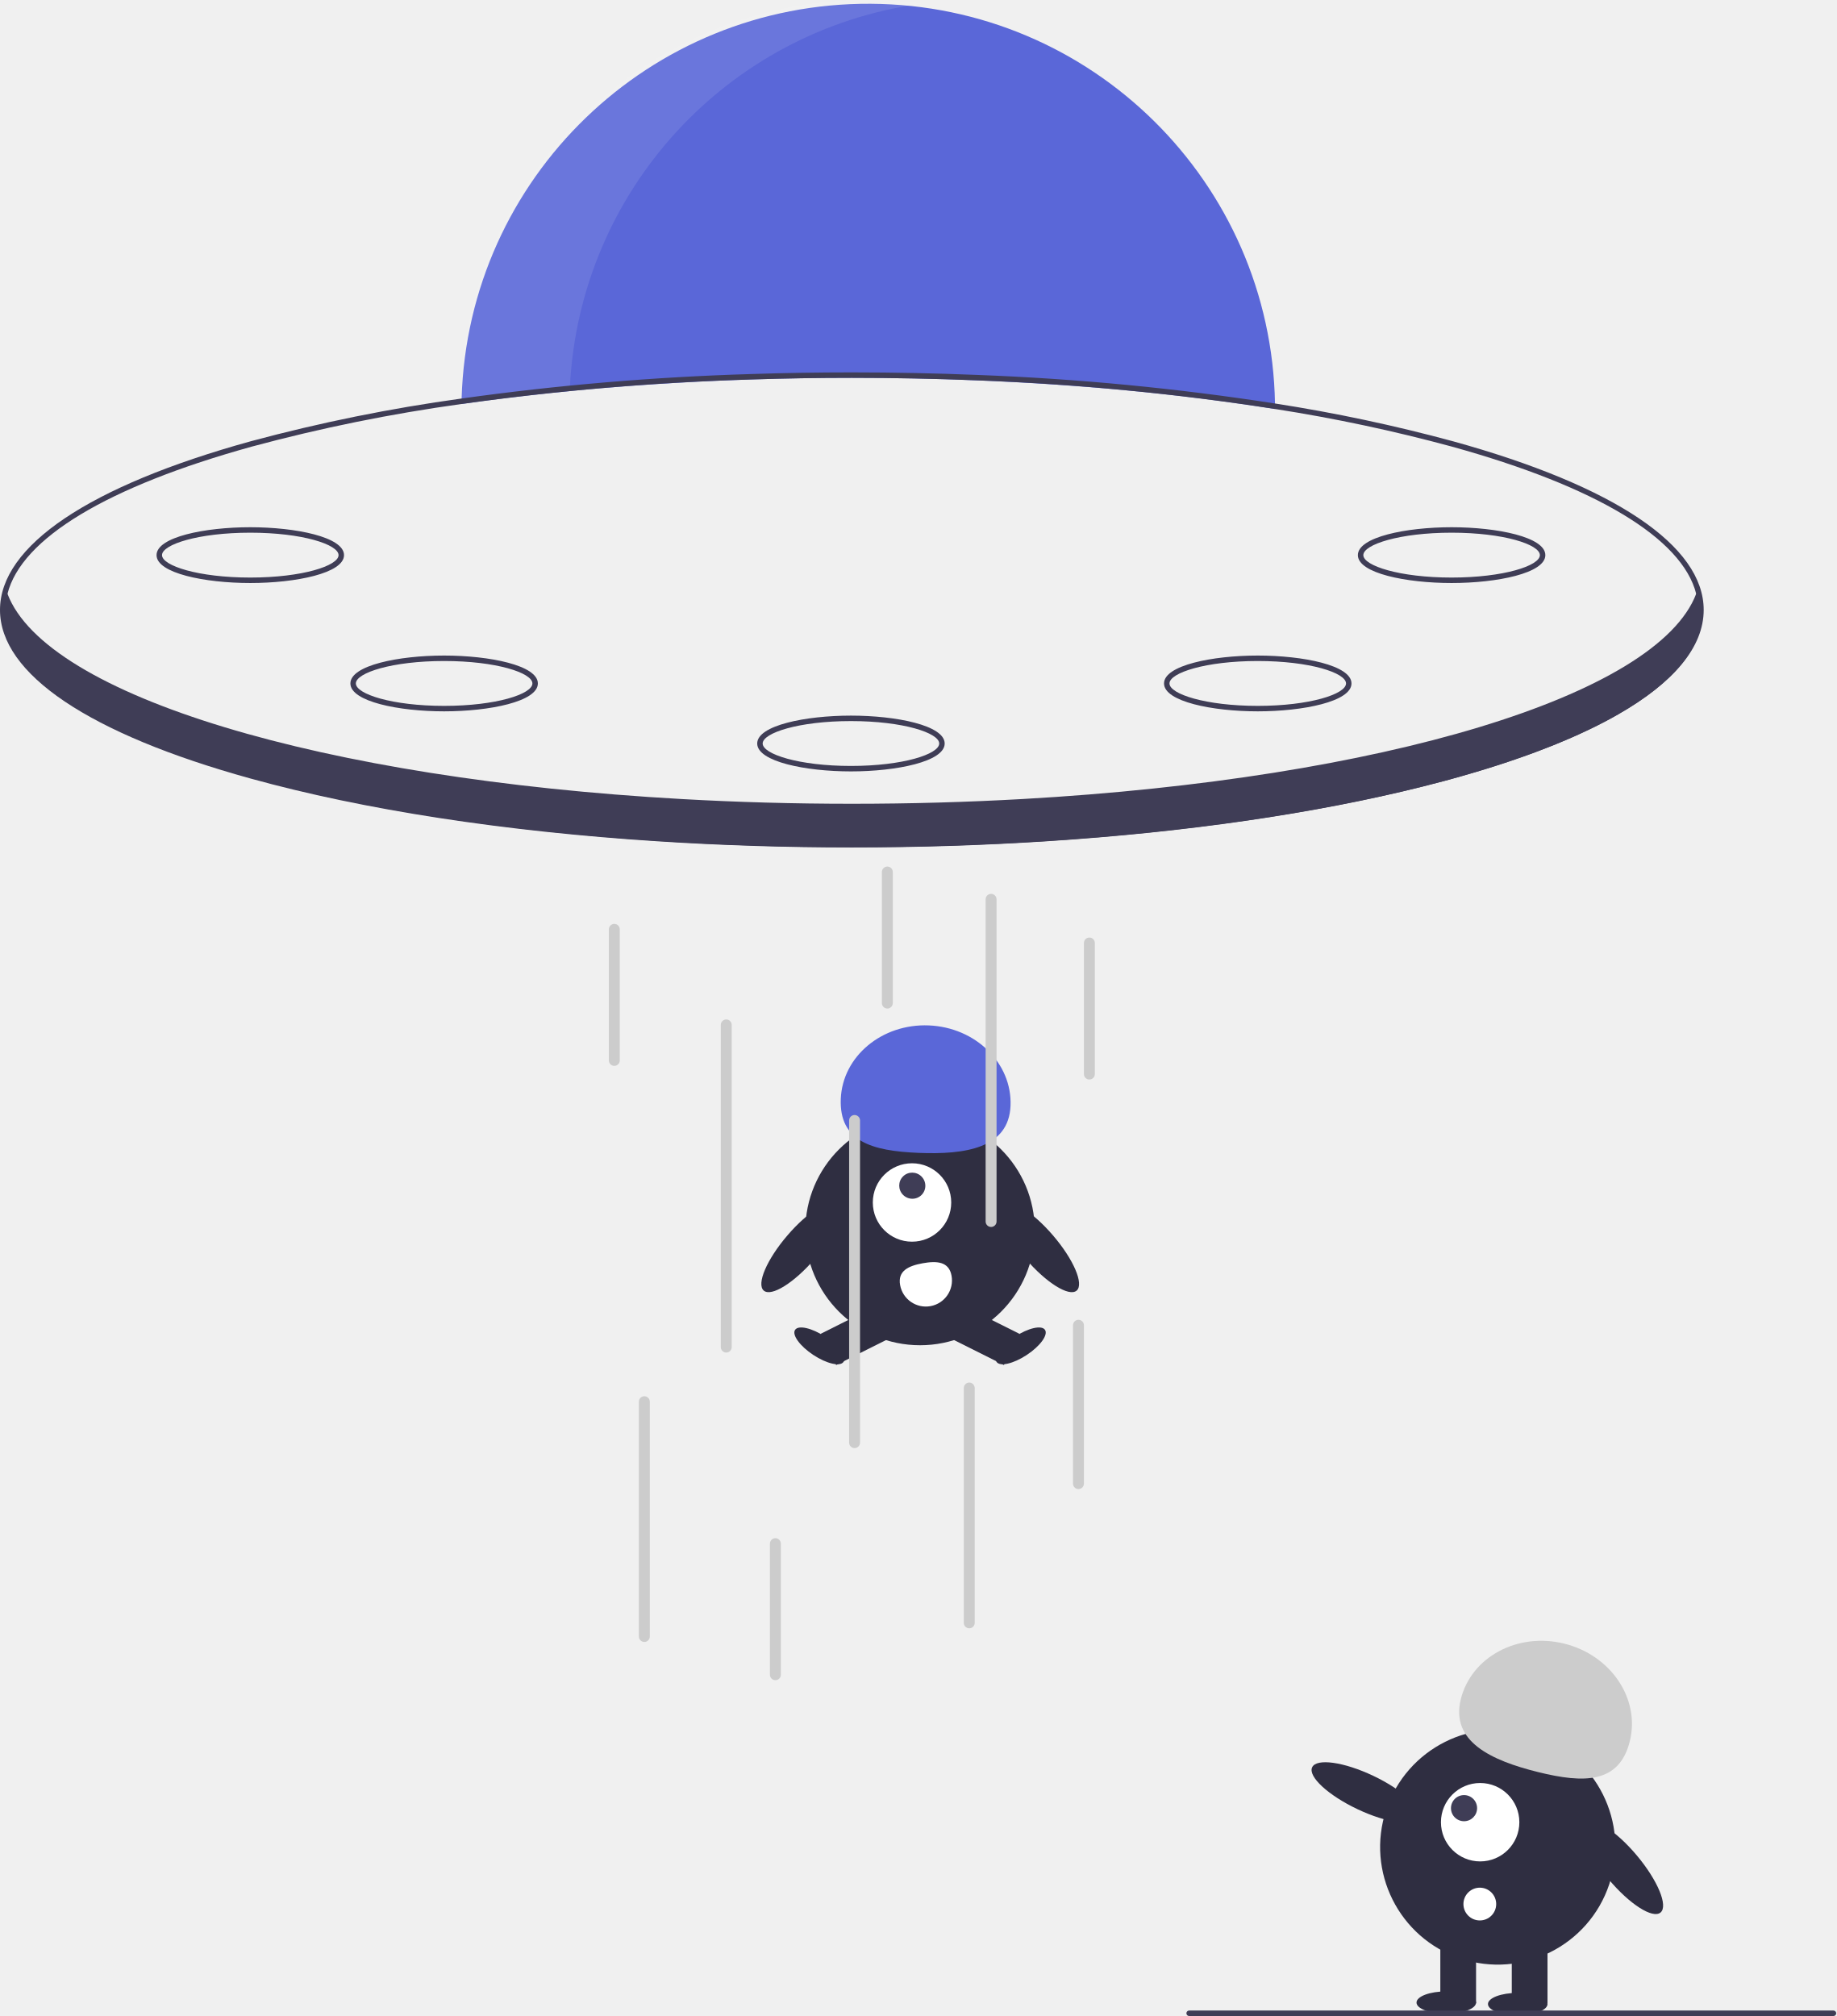
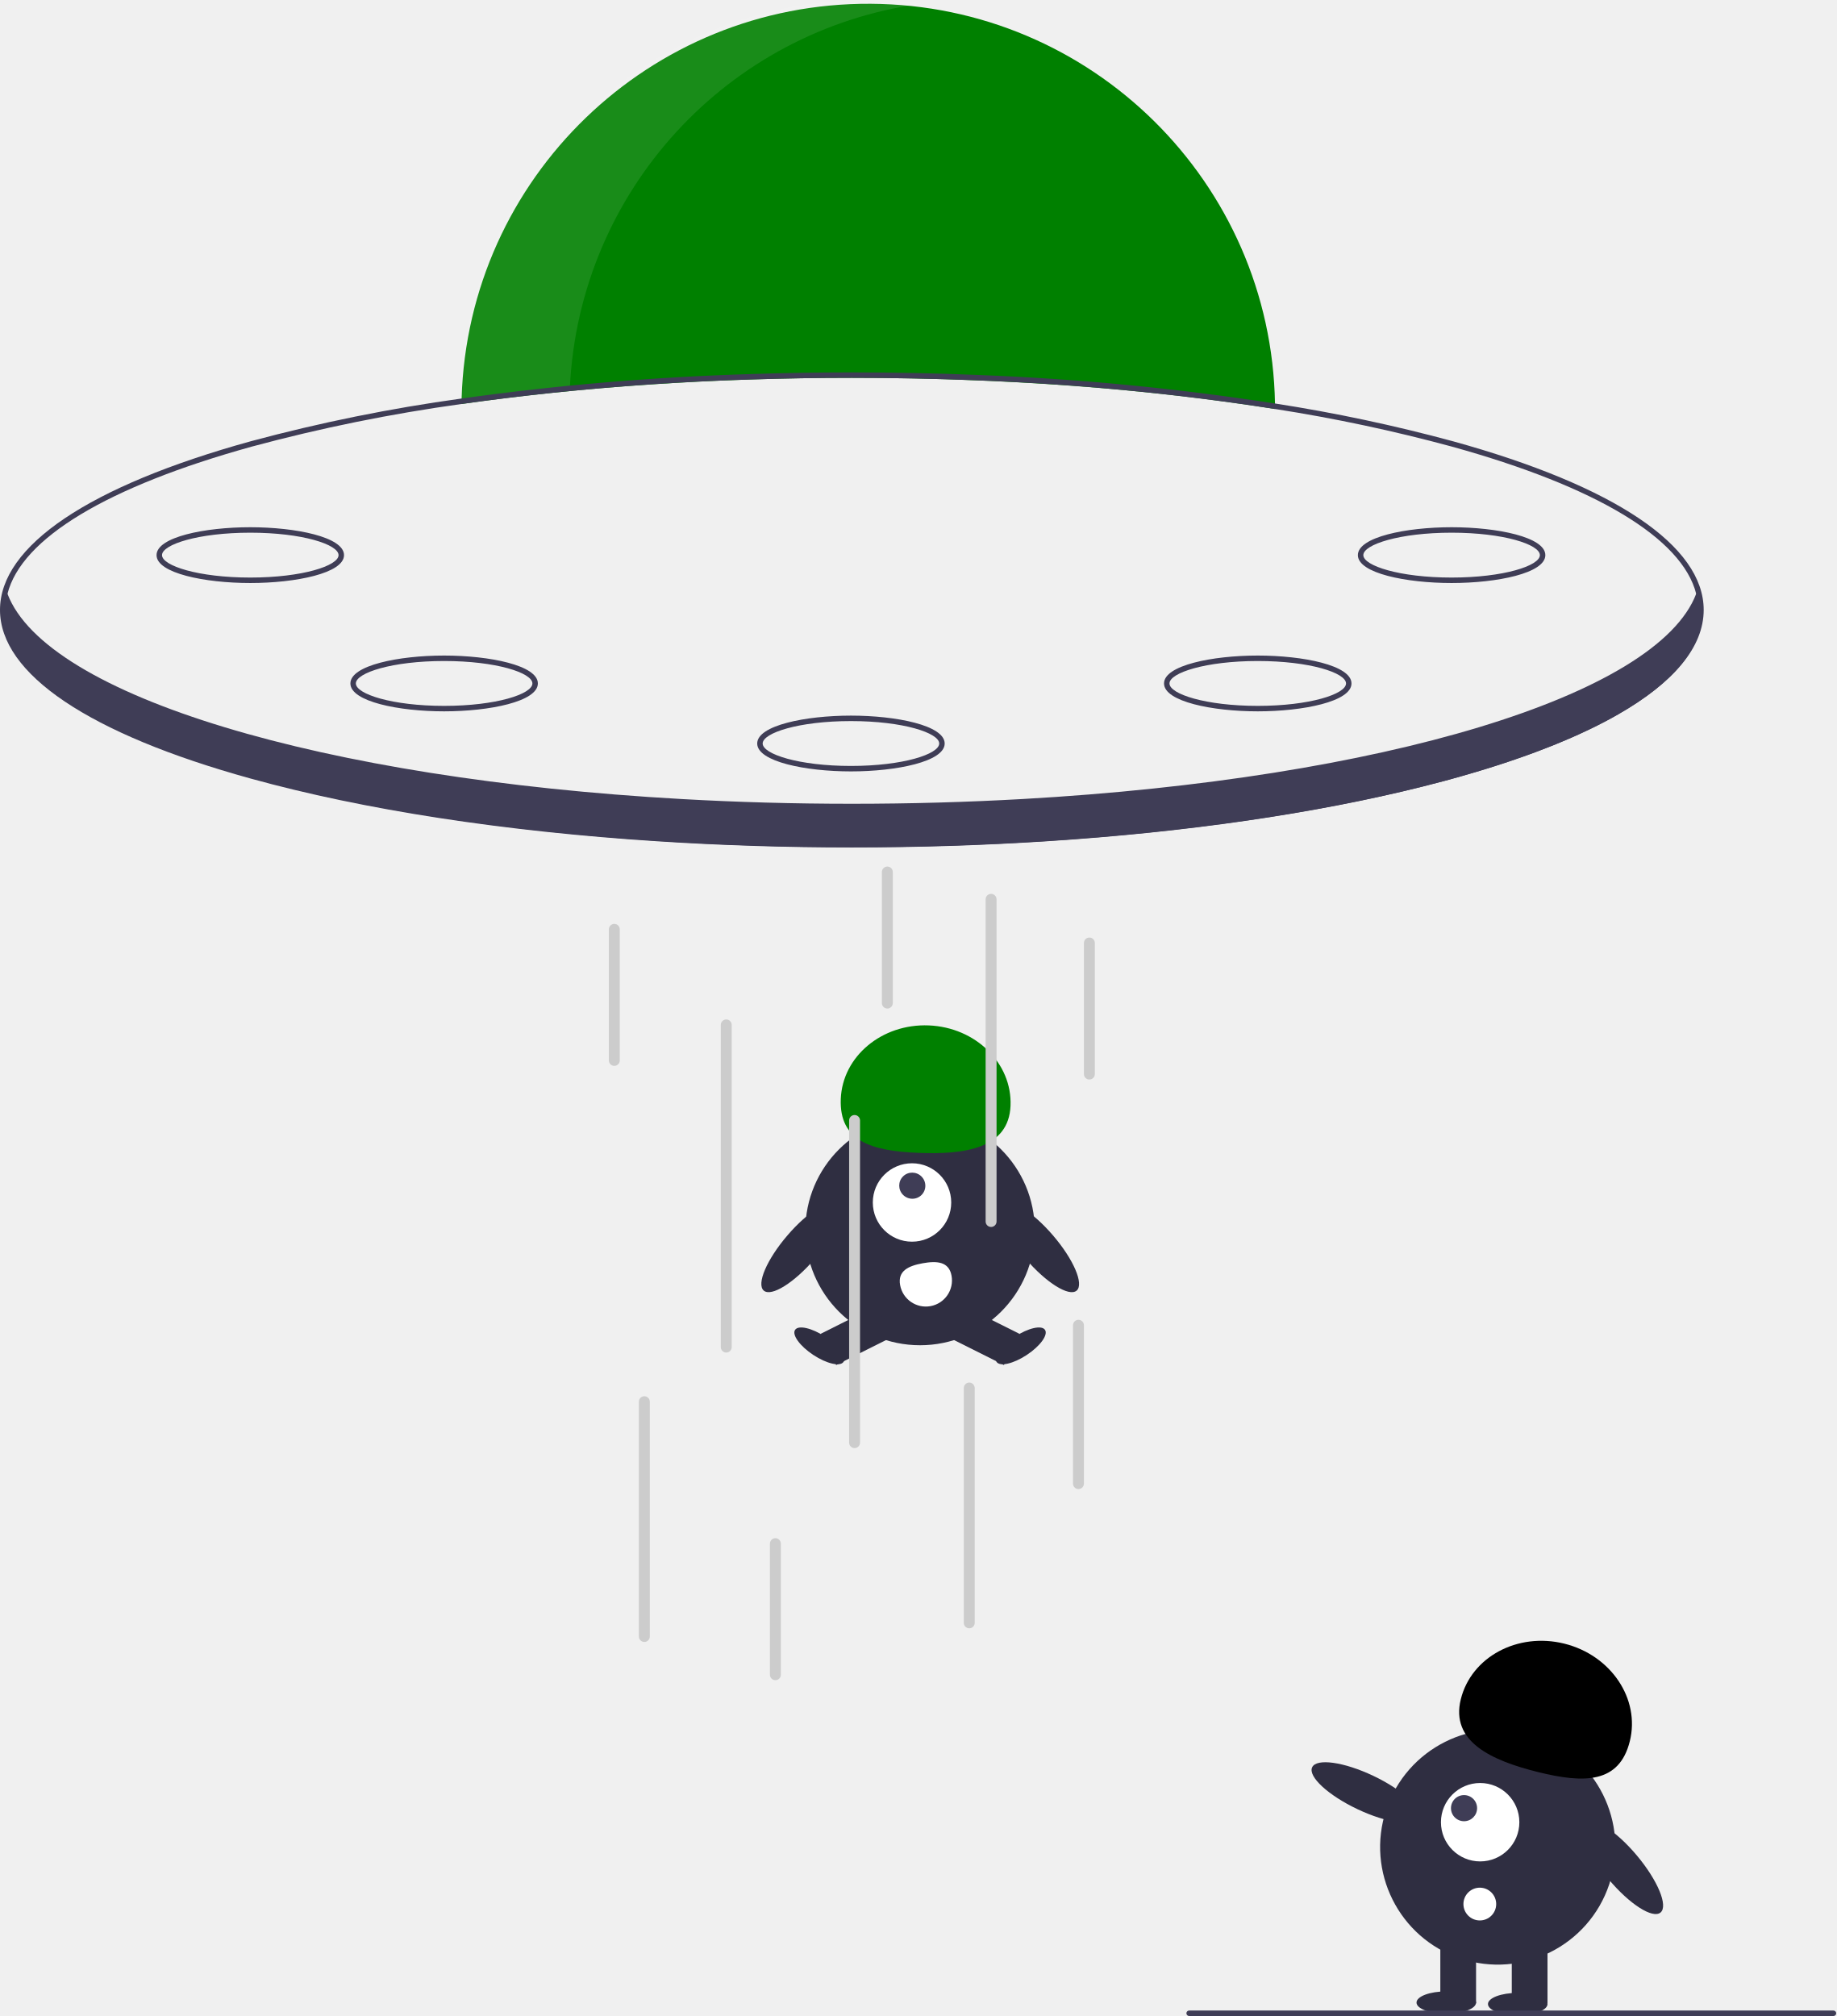
- <svg xmlns="http://www.w3.org/2000/svg" id="e3553d74-0590-491b-b28e-952d4d1eac83" data-name="Layer 1" width="672.532" height="738.394" viewBox="0 0 672.532 738.394">
-   <path d="M730.734,230.607c-46.62-7.44-99.71-11.41-155-11.41-50.6,0-99.35,3.32-142.98,9.58.01-.67.02-1.34.05-2.01a148.999,148.999,0,0,1,297.91,1.82C730.724,229.267,730.734,229.937,730.734,230.607Z" transform="translate(-263.7342 -80.80301)" fill="#5a67d8" />
-   <g opacity="0.1">
-     <path d="M601.285,82.144A149.047,149.047,0,0,0,432.353,225.373c-.03.67-.04,1.34-.05,2.01,12.962-1.86,26.385-3.454,40.165-4.784A149.022,149.022,0,0,1,601.285,82.144Z" transform="translate(-263.7342 -80.80301)" fill="#fff" />
+ <svg xmlns="http://www.w3.org/2000/svg" id="e3553d74-0590-491b-b28e-952d4d1eac83" data-name="Layer 1" width="672.532" height="738.394" viewBox="0 0 672.532 738.394" version="1.1">
+   <defs id="defs1344" />
+   <path d="M730.734,230.607c-46.62-7.44-99.71-11.41-155-11.41-50.6,0-99.35,3.32-142.98,9.58.01-.67.02-1.34.05-2.01a148.999,148.999,0,0,1,297.91,1.82C730.724,229.267,730.734,229.937,730.734,230.607Z" transform="translate(-263.7342 -80.80301)" fill="#5a67d8" id="path1255" style="fill:#008000" />
+   <g opacity="0.1" id="g1259">
+     <path d="M601.285,82.144A149.047,149.047,0,0,0,432.353,225.373c-.03.67-.04,1.34-.05,2.01,12.962-1.86,26.385-3.454,40.165-4.784A149.022,149.022,0,0,1,601.285,82.144Z" transform="translate(-263.7342 -80.80301)" fill="#fff" id="path1257" />
  </g>
-   <path d="M795.914,242.427a600.121,600.121,0,0,0-65.2-13.84,943.364,943.364,0,0,0-108.74-10.45c-15.17-.62-30.62-.94-46.24-.94-12.38,0-24.66.2-36.77.6a973.29,973.29,0,0,0-106.16,8.97,624.292,624.292,0,0,0-77.25,15.66c-59.21,16.37-91.82,38.31-91.82,61.77s32.61,45.4,91.82,61.77c41.64,11.52,92.98,19.37,148.92,22.97,23.09,1.5,46.96,2.26,71.26,2.26,24.38,0,48.33-.77,71.49-2.27,50.91-3.29,98.01-10.1,137.43-20,.21-.06.41-.11.62-.16,2.66-.66,5.28-1.35,7.87-2.04.93-.26,1.85-.51,2.77-.76a.978.978,0,0,1,.16-.05c.88-.24,1.75-.49,2.62-.73,1.74-.5,3.46-.99,5.15-1.5.08-.02.15-.04.22-.06,1.47-.44,2.91-.88,4.34-1.32,1.17-.37,2.33-.73,3.48-1.1q1.261-.405,2.49-.81c.6-.2,1.19-.39,1.77-.59.79-.26,1.58-.53,2.36-.8.33-.11.66-.22.98-.34.75-.25,1.48-.51,2.21-.77.79-.28,1.58-.57,2.36-.85.65-.23,1.3-.47,1.94-.71.54-.21,1.07-.41,1.61-.61,1.47-.55,2.91-1.12,4.33-1.68.71-.29,1.42-.57,2.12-.86.69-.28,1.39-.57,2.07-.86q1.679-.705,3.3-1.41c.52-.24,1.05-.47,1.56-.69.39-.18.77-.35,1.16-.53.28-.12.56-.25.83-.38,1.01-.46,2.01-.93,2.99-1.4q5.64-2.7,10.53-5.52c20.45-11.71,31.24-24.7,31.24-38.2C887.734,280.737,855.124,258.797,795.914,242.427Zm-.54,121.62c-41.69,11.53-93.17,19.38-149.26,22.95-22.81,1.45-46.39,2.2-70.38,2.2-23.91,0-47.41-.74-70.15-2.19-56.18-3.56-107.74-11.41-149.49-22.96-58.27-16.12-90.36-37.37-90.36-59.85a24.118,24.118,0,0,1,.74-5.89c5.1-20.28,36.47-39.26,89.62-53.96a623.806,623.806,0,0,1,76.66-15.57,976.027,976.027,0,0,1,106.8-9q17.881-.585,36.18-.58c15.41,0,30.65.31,45.63.91a941.367,941.367,0,0,1,109.37,10.5A598.858,598.858,0,0,1,795.374,244.347c53.14,14.7,84.5,33.67,89.61,53.94a23.822,23.822,0,0,1,.75,5.91C885.734,326.677,853.644,347.927,795.374,364.047Z" transform="translate(-263.7342 -80.80301)" fill="#3f3d56" />
-   <path d="M887.164,305.107c0,13.36-11.01,26-30.67,37.29-3.27,1.88-6.79,3.72-10.53,5.52-.98.47-1.98.94-2.99,1.4-.27.13-.55.26-.83.38-.39.18-.77.35-1.16.53-.51.22-1.04.45-1.56.69q-1.62.705-3.3,1.41c-.68.29-1.38.58-2.07.86-.7.29-1.41.57-2.12.86-1.42.56-2.86,1.13-4.33,1.68-.54.2-1.07.4-1.61.61-.64.24-1.29.48-1.94.71-.78.28-1.57.57-2.36.85-.73.26-1.46.52-2.21.77-.32.12-.65.23-.98.34-.78.27-1.57.54-2.36.8-.58.2-1.17.39-1.77.59q-1.23.405-2.49.81c-1.15.37-2.31.73-3.48,1.1-1.43.44-2.87.88-4.34,1.32-.07.02-.14.04-.22.06-1.69.51-3.41,1-5.15,1.5-.87.24-1.74.49-2.62.73a.978.978,0,0,0-.16.05c-.92.25-1.84.5-2.77.76-2.58.68-5.21,1.37-7.87,2.04-.21.05-.41.1-.62.16-38.35,9.58-85.4,16.56-137.47,19.93-22.81,1.47-46.59,2.25-71.02,2.25-24.65,0-48.63-.79-71.62-2.29-137.24-8.95-239.38-43.03-239.38-83.71a25.072,25.072,0,0,1,1.12-7.3c.06.17.12.33.19.5,14.27,37.48,115.54,67.77,246.94,75.16,20.13,1.14,40.98,1.73,62.32,1.73,21.43,0,42.36-.6,62.57-1.74,131.29-7.42,232.46-37.72,246.68-75.17q.36-.9.63-1.8A25.305,25.305,0,0,1,887.164,305.107Z" transform="translate(-263.7342 -80.80301)" fill="#3f3d56" />
-   <path d="M355.404,294.343c-16.643,0-34.331-3.581-34.331-10.217s17.688-10.217,34.331-10.217,34.331,3.581,34.331,10.217S372.046,294.343,355.404,294.343Zm0-18.434c-19.053,0-32.331,4.331-32.331,8.217s13.278,8.217,32.331,8.217,32.331-4.331,32.331-8.217S374.457,275.909,355.404,275.909Z" transform="translate(-263.7342 -80.80301)" fill="#3f3d56" />
-   <path d="M426.403,341.343c-16.643,0-34.331-3.581-34.331-10.217s17.688-10.217,34.331-10.217c16.643,0,34.331,3.581,34.331,10.217S443.046,341.343,426.403,341.343Zm0-18.434c-19.053,0-32.331,4.331-32.331,8.217s13.278,8.217,32.331,8.217,32.331-4.331,32.331-8.217S445.456,322.909,426.403,322.909Z" transform="translate(-263.7342 -80.80301)" fill="#3f3d56" />
-   <path d="M795.403,294.343c-16.643,0-34.331-3.581-34.331-10.217s17.688-10.217,34.331-10.217c16.643,0,34.331,3.581,34.331,10.217S812.046,294.343,795.403,294.343Zm0-18.434c-19.053,0-32.331,4.331-32.331,8.217s13.278,8.217,32.331,8.217,32.331-4.331,32.331-8.217S814.456,275.909,795.403,275.909Z" transform="translate(-263.7342 -80.80301)" fill="#3f3d56" />
-   <path d="M724.403,341.343c-16.643,0-34.331-3.581-34.331-10.217s17.688-10.217,34.331-10.217c16.643,0,34.331,3.581,34.331,10.217S741.046,341.343,724.403,341.343Zm0-18.434c-19.053,0-32.331,4.331-32.331,8.217s13.278,8.217,32.331,8.217,32.331-4.331,32.331-8.217S743.456,322.909,724.403,322.909Z" transform="translate(-263.7342 -80.80301)" fill="#3f3d56" />
-   <path d="M575.403,363.343c-16.643,0-34.331-3.581-34.331-10.217s17.688-10.217,34.331-10.217c16.643,0,34.331,3.581,34.331,10.217S592.046,363.343,575.403,363.343Zm0-18.434c-19.053,0-32.331,4.331-32.331,8.217s13.278,8.217,32.331,8.217,32.331-4.331,32.331-8.217S594.456,344.909,575.403,344.909Z" transform="translate(-263.7342 -80.80301)" fill="#3f3d56" />
-   <circle cx="336.978" cy="450.704" r="42.012" fill="#2f2e41" />
-   <rect x="565.937" y="563.554" width="22.868" height="12.763" transform="translate(-457.8202 238.0583) rotate(-26.60099)" fill="#2f2e41" />
-   <ellipse cx="563.82" cy="573.748" rx="3.989" ry="10.636" transform="translate(-489.2755 647.8291) rotate(-56.60122)" fill="#2f2e41" />
-   <rect x="617.672" y="558.502" width="12.763" height="22.868" transform="translate(-428.7216 791.9256) rotate(-63.39901)" fill="#2f2e41" />
-   <ellipse cx="637.604" cy="573.748" rx="10.636" ry="3.989" transform="translate(-474.2674 364.9233) rotate(-33.39878)" fill="#2f2e41" />
-   <circle cx="334.037" cy="440.428" r="14.359" fill="#fff" />
-   <ellipse cx="597.87" cy="515.084" rx="4.766" ry="4.8" transform="translate(-452.8417 492.8192) rotate(-45)" fill="#3f3d56" />
-   <path d="M633.854,485.802c.632-15.554-12.773-28.728-29.941-29.425s-31.597,11.346-32.229,26.9,11.302,19.087,28.47,19.785S633.222,501.356,633.854,485.802Z" transform="translate(-263.7342 -80.80301)" fill="#5a67d8" />
-   <ellipse cx="644.388" cy="537.568" rx="6.594" ry="21.006" transform="translate(-458.4377 468.6175) rotate(-40.64516)" fill="#2f2e41" />
-   <ellipse cx="557.154" cy="537.568" rx="21.006" ry="6.594" transform="translate(-477.3791 529.3527) rotate(-49.35484)" fill="#2f2e41" />
-   <path d="M612.251,548.064a9.572,9.572,0,0,1-18.835,3.429l-.003-.018c-.942-5.202,3.08-7.043,8.283-7.985S611.309,542.862,612.251,548.064Z" transform="translate(-263.7342 -80.80301)" fill="#fff" />
-   <path d="M529.734,576.197a2,2,0,0,1-2-2v-118a2,2,0,0,1,4,0v118A2,2,0,0,1,529.734,576.197Z" transform="translate(-263.7342 -80.80301)" fill="#ccc" />
-   <path d="M499.734,682.197a2,2,0,0,1-2-2v-86a2,2,0,1,1,4,0v86A2,2,0,0,1,499.734,682.197Z" transform="translate(-263.7342 -80.80301)" fill="#ccc" />
-   <path d="M576.734,611.197a2,2,0,0,1-2-2v-118a2,2,0,1,1,4,0v118A2,2,0,0,1,576.734,611.197Z" transform="translate(-263.7342 -80.80301)" fill="#ccc" />
-   <path d="M547.734,696.197a2,2,0,0,1-2-2v-48a2,2,0,1,1,4,0v48A2,2,0,0,1,547.734,696.197Z" transform="translate(-263.7342 -80.80301)" fill="#ccc" />
-   <path d="M588.734,450.197a2,2,0,0,1-2-2v-48a2,2,0,0,1,4,0v48A2,2,0,0,1,588.734,450.197Z" transform="translate(-263.7342 -80.80301)" fill="#ccc" />
-   <path d="M488.734,471.197a2,2,0,0,1-2-2v-48a2,2,0,0,1,4,0v48A2,2,0,0,1,488.734,471.197Z" transform="translate(-263.7342 -80.80301)" fill="#ccc" />
-   <path d="M662.734,476.197a2,2,0,0,1-2-2v-48a2,2,0,1,1,4,0v48A2,2,0,0,1,662.734,476.197Z" transform="translate(-263.7342 -80.80301)" fill="#ccc" />
-   <path d="M658.734,626.197a2,2,0,0,1-2-2v-58a2,2,0,1,1,4,0v58A2,2,0,0,1,658.734,626.197Z" transform="translate(-263.7342 -80.80301)" fill="#ccc" />
-   <path d="M618.734,677.197a2,2,0,0,1-2-2v-86a2,2,0,1,1,4,0v86A2,2,0,0,1,618.734,677.197Z" transform="translate(-263.7342 -80.80301)" fill="#ccc" />
-   <path d="M626.734,530.197a2,2,0,0,1-2-2v-118a2,2,0,1,1,4,0v118A2,2,0,0,1,626.734,530.197Z" transform="translate(-263.7342 -80.80301)" fill="#ccc" />
-   <ellipse cx="858.104" cy="764.783" rx="6.76" ry="21.534" transform="translate(-554.5318 648.4649) rotate(-39.93837)" fill="#2f2e41" />
-   <circle cx="812.297" cy="757.305" r="43.067" transform="translate(-426.7515 1207.633) rotate(-71.56505)" fill="#2f2e41" />
-   <rect x="553.707" y="710.302" width="13.084" height="23.442" fill="#2f2e41" />
-   <rect x="527.54" y="710.302" width="13.084" height="23.442" fill="#2f2e41" />
-   <ellipse cx="555.888" cy="734.016" rx="10.903" ry="4.089" fill="#2f2e41" />
-   <ellipse cx="529.72" cy="733.471" rx="10.903" ry="4.089" fill="#2f2e41" />
-   <path d="M798.774,703.169c3.846-15.487,20.821-24.601,37.915-20.356s27.834,20.24,23.989,35.727-16.604,15.537-33.698,11.292S794.928,718.656,798.774,703.169Z" transform="translate(-263.7342 -80.80301)" fill="#ccc" />
-   <ellipse cx="763.788" cy="737.322" rx="6.76" ry="21.534" transform="translate(-493.4425 1030.659) rotate(-64.62574)" fill="#2f2e41" />
-   <circle cx="542.124" cy="667.415" r="14.359" fill="#fff" />
-   <circle cx="536.222" cy="662.268" r="4.786" fill="#3f3d56" />
-   <circle cx="542" cy="697.394" r="6" fill="#fff" />
-   <path d="M935.266,819.197h-236a1,1,0,0,1,0-2h236a1,1,0,0,1,0,2Z" transform="translate(-263.7342 -80.80301)" fill="#3f3d56" />
+   <path d="M795.914,242.427a600.121,600.121,0,0,0-65.2-13.84,943.364,943.364,0,0,0-108.74-10.45c-15.17-.62-30.62-.94-46.24-.94-12.38,0-24.66.2-36.77.6a973.29,973.29,0,0,0-106.16,8.97,624.292,624.292,0,0,0-77.25,15.66c-59.21,16.37-91.82,38.31-91.82,61.77s32.61,45.4,91.82,61.77c41.64,11.52,92.98,19.37,148.92,22.97,23.09,1.5,46.96,2.26,71.26,2.26,24.38,0,48.33-.77,71.49-2.27,50.91-3.29,98.01-10.1,137.43-20,.21-.06.41-.11.62-.16,2.66-.66,5.28-1.35,7.87-2.04.93-.26,1.85-.51,2.77-.76a.978.978,0,0,1,.16-.05c.88-.24,1.75-.49,2.62-.73,1.74-.5,3.46-.99,5.15-1.5.08-.02.15-.04.22-.06,1.47-.44,2.91-.88,4.34-1.32,1.17-.37,2.33-.73,3.48-1.1q1.261-.405,2.49-.81c.6-.2,1.19-.39,1.77-.59.79-.26,1.58-.53,2.36-.8.33-.11.66-.22.98-.34.75-.25,1.48-.51,2.21-.77.79-.28,1.58-.57,2.36-.85.65-.23,1.3-.47,1.94-.71.54-.21,1.07-.41,1.61-.61,1.47-.55,2.91-1.12,4.33-1.68.71-.29,1.42-.57,2.12-.86.69-.28,1.39-.57,2.07-.86q1.679-.705,3.3-1.41c.52-.24,1.05-.47,1.56-.69.39-.18.77-.35,1.16-.53.28-.12.56-.25.83-.38,1.01-.46,2.01-.93,2.99-1.4q5.64-2.7,10.53-5.52c20.45-11.71,31.24-24.7,31.24-38.2C887.734,280.737,855.124,258.797,795.914,242.427Zm-.54,121.62c-41.69,11.53-93.17,19.38-149.26,22.95-22.81,1.45-46.39,2.2-70.38,2.2-23.91,0-47.41-.74-70.15-2.19-56.18-3.56-107.74-11.41-149.49-22.96-58.27-16.12-90.36-37.37-90.36-59.85a24.118,24.118,0,0,1,.74-5.89c5.1-20.28,36.47-39.26,89.62-53.96a623.806,623.806,0,0,1,76.66-15.57,976.027,976.027,0,0,1,106.8-9q17.881-.585,36.18-.58c15.41,0,30.65.31,45.63.91a941.367,941.367,0,0,1,109.37,10.5A598.858,598.858,0,0,1,795.374,244.347c53.14,14.7,84.5,33.67,89.61,53.94a23.822,23.822,0,0,1,.75,5.91C885.734,326.677,853.644,347.927,795.374,364.047Z" transform="translate(-263.7342 -80.80301)" fill="#3f3d56" id="path1261" />
+   <path d="M887.164,305.107c0,13.36-11.01,26-30.67,37.29-3.27,1.88-6.79,3.72-10.53,5.52-.98.47-1.98.94-2.99,1.4-.27.13-.55.26-.83.38-.39.18-.77.35-1.16.53-.51.22-1.04.45-1.56.69q-1.62.705-3.3,1.41c-.68.29-1.38.58-2.07.86-.7.29-1.41.57-2.12.86-1.42.56-2.86,1.13-4.33,1.68-.54.2-1.07.4-1.61.61-.64.24-1.29.48-1.94.71-.78.28-1.57.57-2.36.85-.73.26-1.46.52-2.21.77-.32.12-.65.23-.98.34-.78.27-1.57.54-2.36.8-.58.2-1.17.39-1.77.59q-1.23.405-2.49.81c-1.15.37-2.31.73-3.48,1.1-1.43.44-2.87.88-4.34,1.32-.07.02-.14.04-.22.06-1.69.51-3.41,1-5.15,1.5-.87.24-1.74.49-2.62.73a.978.978,0,0,0-.16.05c-.92.25-1.84.5-2.77.76-2.58.68-5.21,1.37-7.87,2.04-.21.05-.41.1-.62.16-38.35,9.58-85.4,16.56-137.47,19.93-22.81,1.47-46.59,2.25-71.02,2.25-24.65,0-48.63-.79-71.62-2.29-137.24-8.95-239.38-43.03-239.38-83.71a25.072,25.072,0,0,1,1.12-7.3c.06.17.12.33.19.5,14.27,37.48,115.54,67.77,246.94,75.16,20.13,1.14,40.98,1.73,62.32,1.73,21.43,0,42.36-.6,62.57-1.74,131.29-7.42,232.46-37.72,246.68-75.17q.36-.9.63-1.8A25.305,25.305,0,0,1,887.164,305.107Z" transform="translate(-263.7342 -80.80301)" fill="#3f3d56" id="path1263" />
+   <path d="M355.404,294.343c-16.643,0-34.331-3.581-34.331-10.217s17.688-10.217,34.331-10.217,34.331,3.581,34.331,10.217S372.046,294.343,355.404,294.343Zm0-18.434c-19.053,0-32.331,4.331-32.331,8.217s13.278,8.217,32.331,8.217,32.331-4.331,32.331-8.217S374.457,275.909,355.404,275.909Z" transform="translate(-263.7342 -80.80301)" fill="#3f3d56" id="path1265" />
+   <path d="M426.403,341.343c-16.643,0-34.331-3.581-34.331-10.217s17.688-10.217,34.331-10.217c16.643,0,34.331,3.581,34.331,10.217S443.046,341.343,426.403,341.343Zm0-18.434c-19.053,0-32.331,4.331-32.331,8.217s13.278,8.217,32.331,8.217,32.331-4.331,32.331-8.217S445.456,322.909,426.403,322.909Z" transform="translate(-263.7342 -80.80301)" fill="#3f3d56" id="path1267" />
+   <path d="M795.403,294.343c-16.643,0-34.331-3.581-34.331-10.217s17.688-10.217,34.331-10.217c16.643,0,34.331,3.581,34.331,10.217S812.046,294.343,795.403,294.343Zm0-18.434c-19.053,0-32.331,4.331-32.331,8.217s13.278,8.217,32.331,8.217,32.331-4.331,32.331-8.217S814.456,275.909,795.403,275.909Z" transform="translate(-263.7342 -80.80301)" fill="#3f3d56" id="path1269" />
+   <path d="M724.403,341.343c-16.643,0-34.331-3.581-34.331-10.217s17.688-10.217,34.331-10.217c16.643,0,34.331,3.581,34.331,10.217S741.046,341.343,724.403,341.343Zm0-18.434c-19.053,0-32.331,4.331-32.331,8.217s13.278,8.217,32.331,8.217,32.331-4.331,32.331-8.217S743.456,322.909,724.403,322.909Z" transform="translate(-263.7342 -80.80301)" fill="#3f3d56" id="path1271" />
+   <path d="M575.403,363.343c-16.643,0-34.331-3.581-34.331-10.217s17.688-10.217,34.331-10.217c16.643,0,34.331,3.581,34.331,10.217S592.046,363.343,575.403,363.343Zm0-18.434c-19.053,0-32.331,4.331-32.331,8.217s13.278,8.217,32.331,8.217,32.331-4.331,32.331-8.217S594.456,344.909,575.403,344.909Z" transform="translate(-263.7342 -80.80301)" fill="#3f3d56" id="path1273" />
+   <circle cx="336.978" cy="450.704" r="42.012" fill="#2f2e41" id="circle1275" />
+   <rect x="565.937" y="563.554" width="22.868" height="12.763" transform="translate(-457.8202 238.0583) rotate(-26.60099)" fill="#2f2e41" id="rect1277" />
+   <ellipse cx="563.82" cy="573.748" rx="3.989" ry="10.636" transform="translate(-489.2755 647.8291) rotate(-56.60122)" fill="#2f2e41" id="ellipse1279" />
+   <rect x="617.672" y="558.502" width="12.763" height="22.868" transform="translate(-428.7216 791.9256) rotate(-63.39901)" fill="#2f2e41" id="rect1281" />
+   <ellipse cx="637.604" cy="573.748" rx="10.636" ry="3.989" transform="translate(-474.2674 364.9233) rotate(-33.39878)" fill="#2f2e41" id="ellipse1283" />
+   <circle cx="334.037" cy="440.428" r="14.359" fill="#fff" id="circle1285" />
+   <ellipse cx="597.87" cy="515.084" rx="4.766" ry="4.8" transform="translate(-452.8417 492.8192) rotate(-45)" fill="#3f3d56" id="ellipse1287" />
+   <path d="M633.854,485.802c.632-15.554-12.773-28.728-29.941-29.425s-31.597,11.346-32.229,26.9,11.302,19.087,28.47,19.785S633.222,501.356,633.854,485.802Z" transform="translate(-263.7342 -80.80301)" fill="#5a67d8" id="path1289" style="fill:#008000" />
+   <ellipse cx="644.388" cy="537.568" rx="6.594" ry="21.006" transform="translate(-458.4377 468.6175) rotate(-40.64516)" fill="#2f2e41" id="ellipse1291" />
+   <ellipse cx="557.154" cy="537.568" rx="21.006" ry="6.594" transform="translate(-477.3791 529.3527) rotate(-49.35484)" fill="#2f2e41" id="ellipse1293" />
+   <path d="M612.251,548.064a9.572,9.572,0,0,1-18.835,3.429l-.003-.018c-.942-5.202,3.08-7.043,8.283-7.985S611.309,542.862,612.251,548.064Z" transform="translate(-263.7342 -80.80301)" fill="#fff" id="path1295" />
+   <path d="M529.734,576.197a2,2,0,0,1-2-2v-118a2,2,0,0,1,4,0v118A2,2,0,0,1,529.734,576.197Z" transform="translate(-263.7342 -80.80301)" fill="#ccc" id="path1297" />
+   <path d="M499.734,682.197a2,2,0,0,1-2-2v-86a2,2,0,1,1,4,0v86A2,2,0,0,1,499.734,682.197Z" transform="translate(-263.7342 -80.80301)" fill="#ccc" id="path1299" />
+   <path d="M576.734,611.197a2,2,0,0,1-2-2v-118a2,2,0,1,1,4,0v118A2,2,0,0,1,576.734,611.197Z" transform="translate(-263.7342 -80.80301)" fill="#ccc" id="path1301" />
+   <path d="M547.734,696.197a2,2,0,0,1-2-2v-48a2,2,0,1,1,4,0v48A2,2,0,0,1,547.734,696.197Z" transform="translate(-263.7342 -80.80301)" fill="#ccc" id="path1303" />
+   <path d="M588.734,450.197a2,2,0,0,1-2-2v-48a2,2,0,0,1,4,0v48A2,2,0,0,1,588.734,450.197Z" transform="translate(-263.7342 -80.80301)" fill="#ccc" id="path1305" />
+   <path d="M488.734,471.197a2,2,0,0,1-2-2v-48a2,2,0,0,1,4,0v48A2,2,0,0,1,488.734,471.197Z" transform="translate(-263.7342 -80.80301)" fill="#ccc" id="path1307" />
+   <path d="M662.734,476.197a2,2,0,0,1-2-2v-48a2,2,0,1,1,4,0v48A2,2,0,0,1,662.734,476.197Z" transform="translate(-263.7342 -80.80301)" fill="#ccc" id="path1309" />
+   <path d="M658.734,626.197a2,2,0,0,1-2-2v-58a2,2,0,1,1,4,0v58A2,2,0,0,1,658.734,626.197Z" transform="translate(-263.7342 -80.80301)" fill="#ccc" id="path1311" />
+   <path d="M618.734,677.197a2,2,0,0,1-2-2v-86a2,2,0,1,1,4,0v86A2,2,0,0,1,618.734,677.197Z" transform="translate(-263.7342 -80.80301)" fill="#ccc" id="path1313" />
+   <path d="M626.734,530.197a2,2,0,0,1-2-2v-118a2,2,0,1,1,4,0v118A2,2,0,0,1,626.734,530.197Z" transform="translate(-263.7342 -80.80301)" fill="#ccc" id="path1315" />
+   <ellipse cx="858.104" cy="764.783" rx="6.76" ry="21.534" transform="translate(-554.5318 648.4649) rotate(-39.93837)" fill="#2f2e41" id="ellipse1317" />
+   <circle cx="812.297" cy="757.305" r="43.067" transform="translate(-426.7515 1207.633) rotate(-71.56505)" fill="#2f2e41" id="circle1319" />
+   <rect x="553.707" y="710.302" width="13.084" height="23.442" fill="#2f2e41" id="rect1321" />
+   <rect x="527.54" y="710.302" width="13.084" height="23.442" fill="#2f2e41" id="rect1323" />
+   <ellipse cx="555.888" cy="734.016" rx="10.903" ry="4.089" fill="#2f2e41" id="ellipse1325" />
+   <ellipse cx="529.72" cy="733.471" rx="10.903" ry="4.089" fill="#2f2e41" id="ellipse1327" />
+   <path d="M798.774,703.169c3.846-15.487,20.821-24.601,37.915-20.356s27.834,20.24,23.989,35.727-16.604,15.537-33.698,11.292S794.928,718.656,798.774,703.169Z" transform="translate(-263.7342 -80.80301)" fill="#ccc" id="path1329" style="fill:#000000" />
+   <ellipse cx="763.788" cy="737.322" rx="6.76" ry="21.534" transform="translate(-493.4425 1030.659) rotate(-64.62574)" fill="#2f2e41" id="ellipse1331" />
+   <circle cx="542.124" cy="667.415" r="14.359" fill="#fff" id="circle1333" />
+   <circle cx="536.222" cy="662.268" r="4.786" fill="#3f3d56" id="circle1335" />
+   <circle cx="542" cy="697.394" r="6" fill="#fff" id="circle1337" />
+   <path d="M935.266,819.197h-236a1,1,0,0,1,0-2h236a1,1,0,0,1,0,2Z" transform="translate(-263.7342 -80.80301)" fill="#3f3d56" id="path1339" />
</svg>
